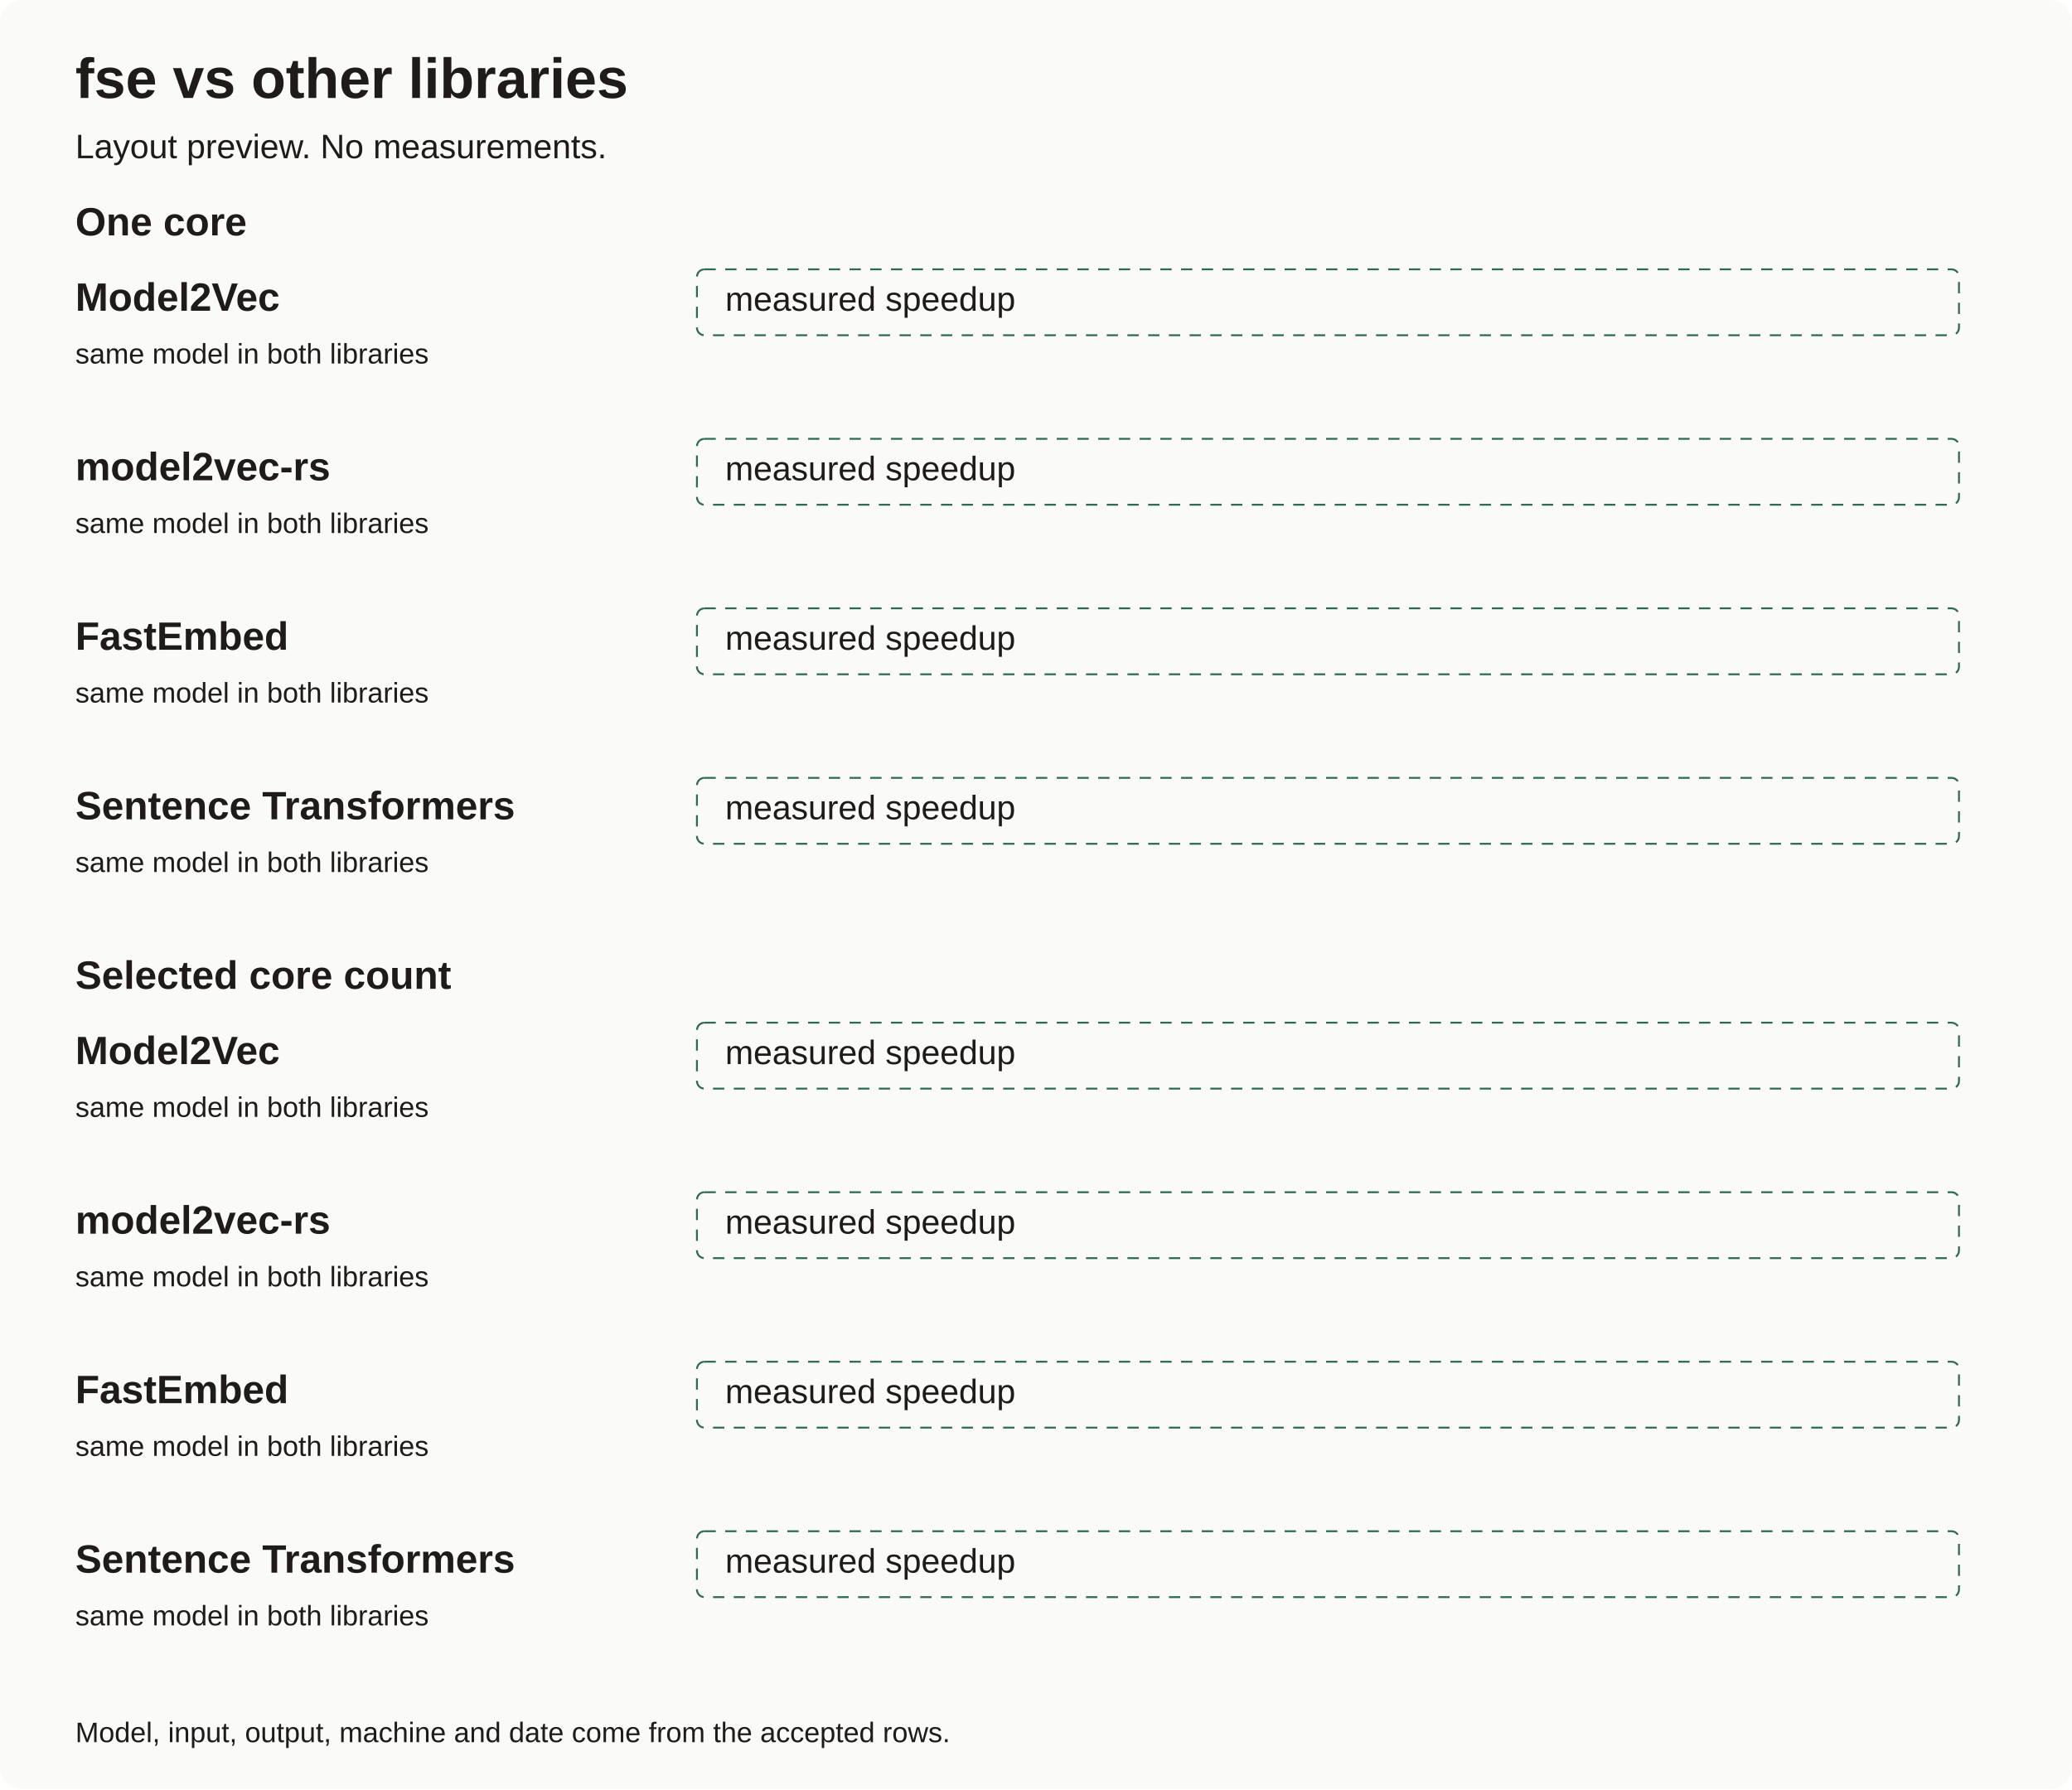
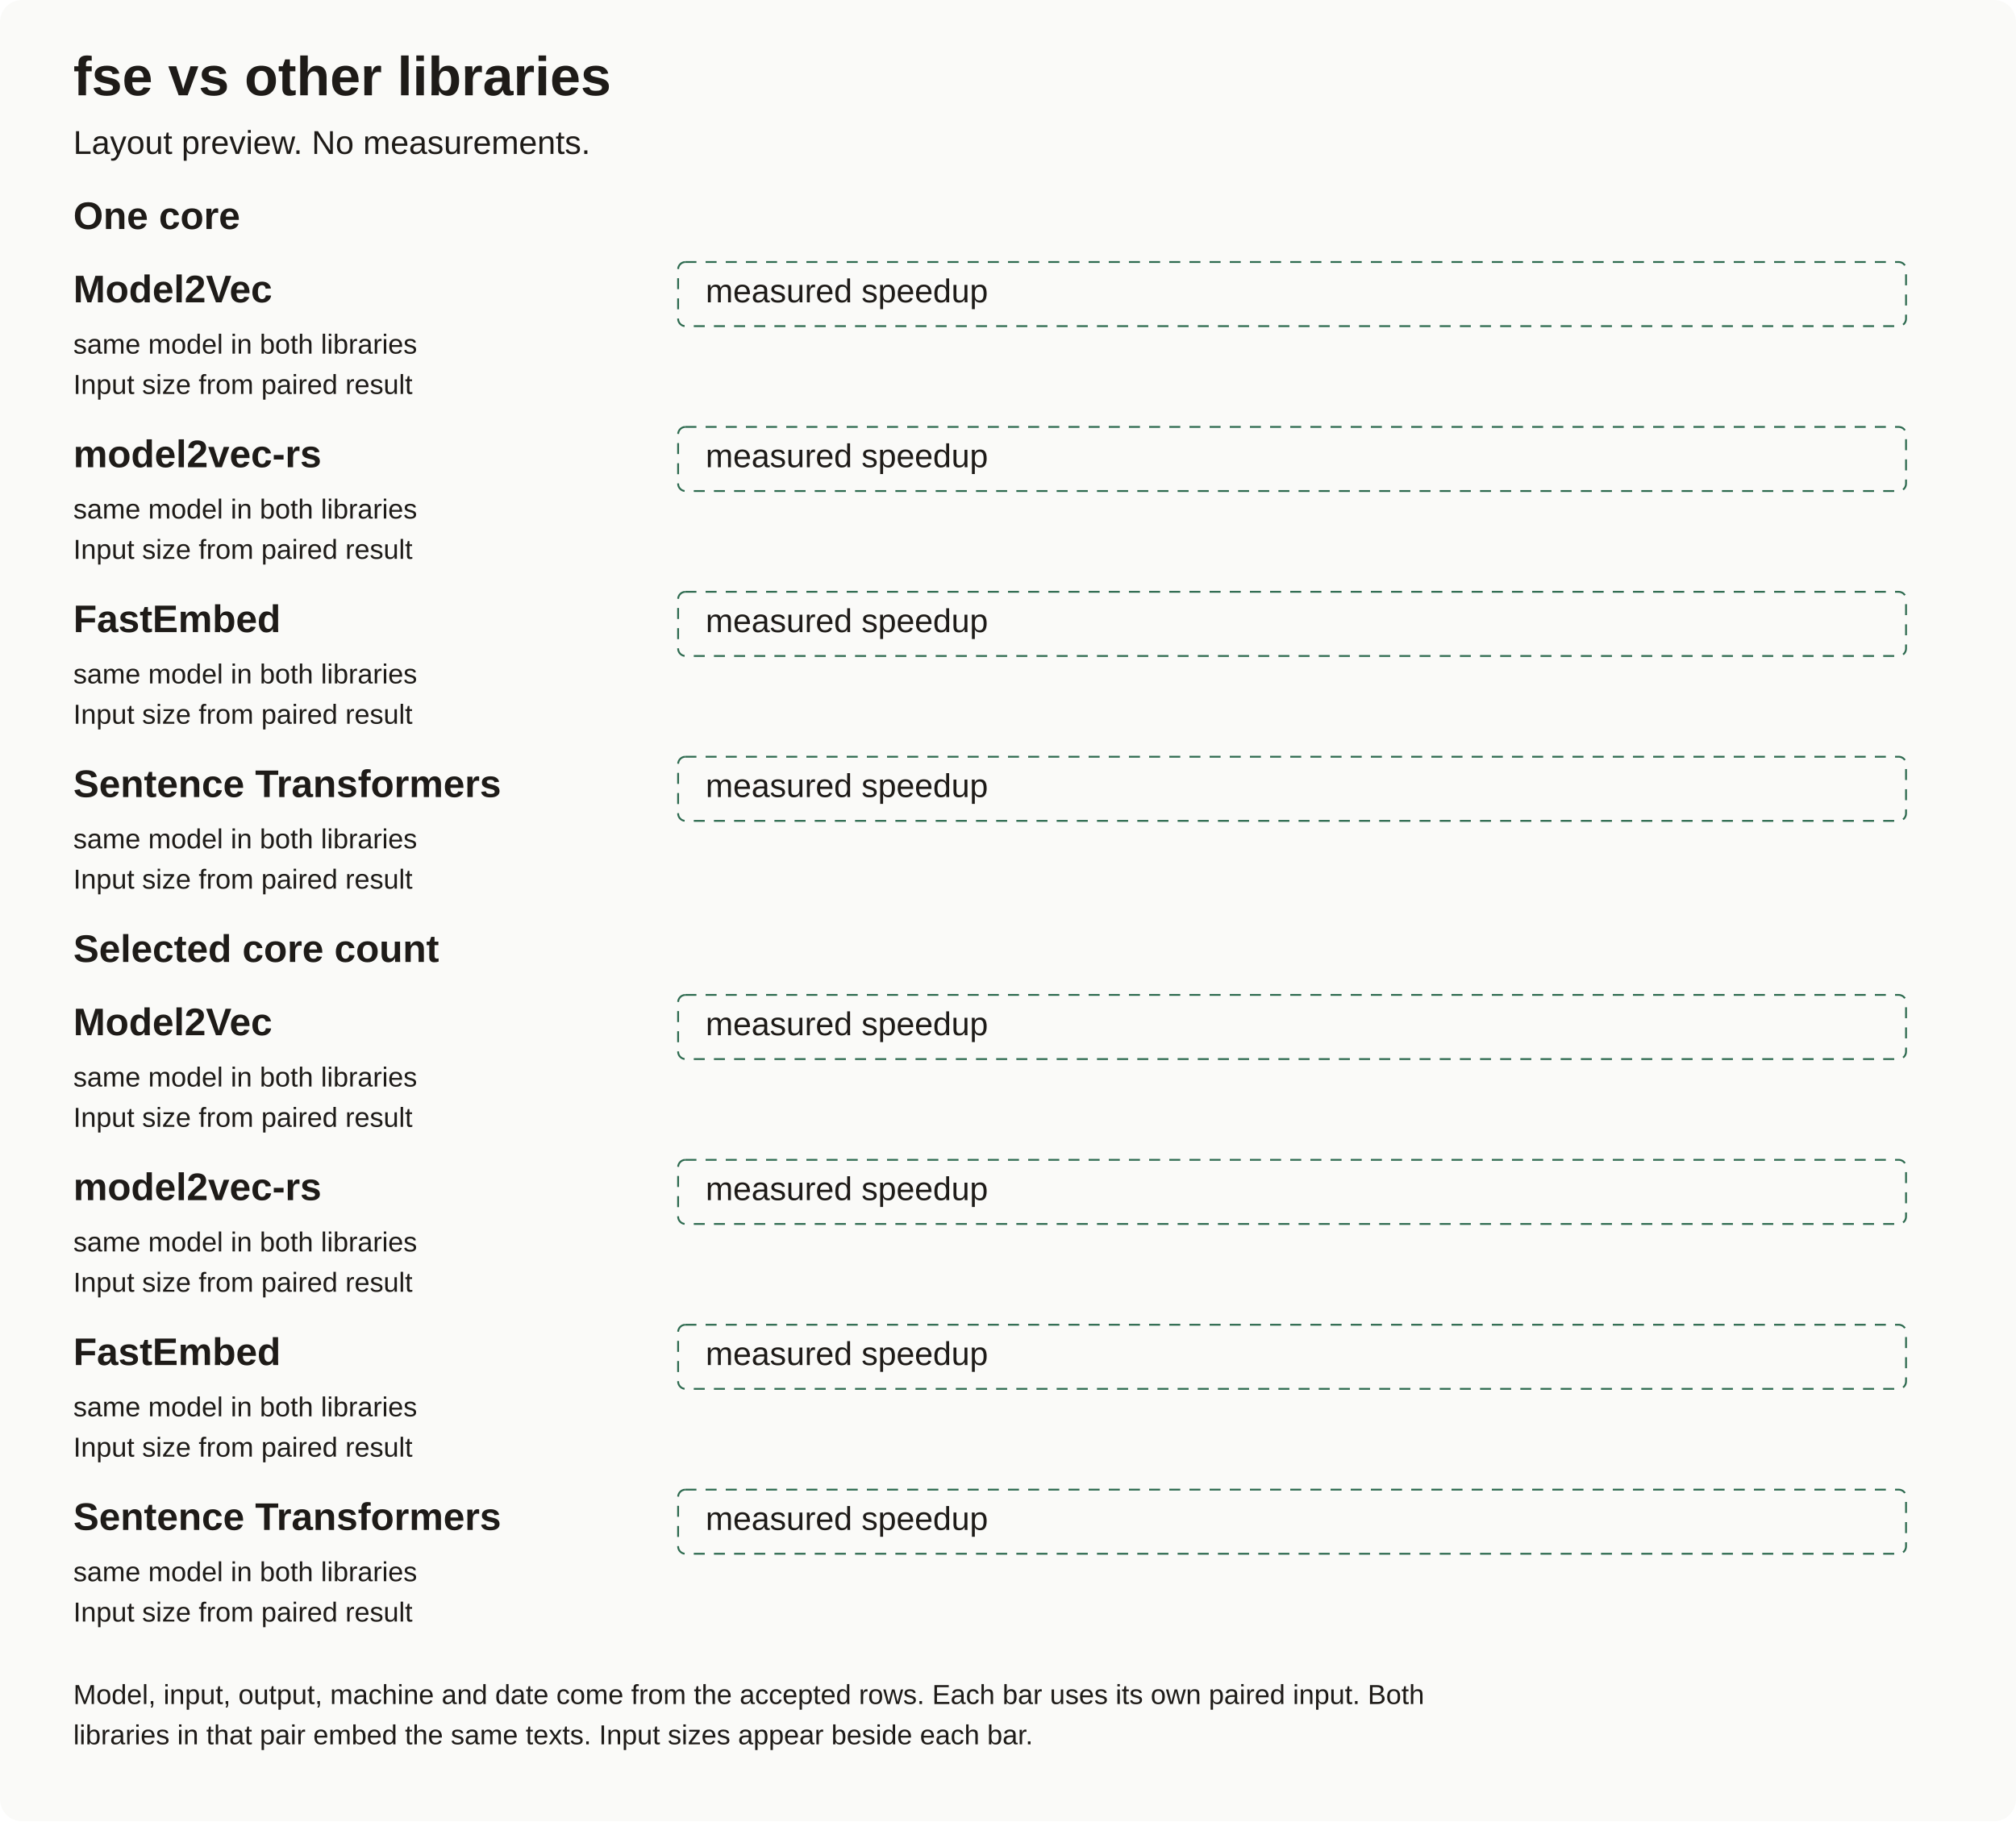
- <svg xmlns="http://www.w3.org/2000/svg" width="1100" height="950" viewBox="0 0 1100 950" role="img" aria-labelledby="title desc">
-   <rect width="1100" height="950" rx="12" fill="#FAFAF8" />
+ <svg xmlns="http://www.w3.org/2000/svg" width="1100" height="994" viewBox="0 0 1100 994" role="img" aria-labelledby="title desc">
+   <rect width="1100" height="994" rx="12" fill="#FAFAF8" />
  <g font-family="Geist, Arial, sans-serif">
    <text x="40" y="52" font-size="30" font-weight="700" fill="#1E1B18">fse vs other libraries</text>
    <text x="40" y="84" font-size="18" font-weight="400" fill="#1E1B18">Layout preview. No measurements.</text>
    <text x="40" y="125" font-size="21" font-weight="700" fill="#1E1B18">One core</text>
    <text x="40" y="165" font-size="21" font-weight="700" fill="#1E1B18">Model2Vec</text>
    <text x="40" y="193" font-size="15" font-weight="400" fill="#1E1B18">same model in both libraries</text>
+     <text x="40" y="215" font-size="15" font-weight="400" fill="#1E1B18">Input size from paired result</text>
    <rect x="370" y="143" width="670" height="35" rx="4" fill="none" stroke="#2D6A4F" stroke-dasharray="6 5" />
    <text x="385" y="165" font-size="18" font-weight="400" fill="#1E1B18">measured speedup</text>
    <text x="40" y="255" font-size="21" font-weight="700" fill="#1E1B18">model2vec-rs</text>
    <text x="40" y="283" font-size="15" font-weight="400" fill="#1E1B18">same model in both libraries</text>
+     <text x="40" y="305" font-size="15" font-weight="400" fill="#1E1B18">Input size from paired result</text>
    <rect x="370" y="233" width="670" height="35" rx="4" fill="none" stroke="#2D6A4F" stroke-dasharray="6 5" />
    <text x="385" y="255" font-size="18" font-weight="400" fill="#1E1B18">measured speedup</text>
    <text x="40" y="345" font-size="21" font-weight="700" fill="#1E1B18">FastEmbed</text>
    <text x="40" y="373" font-size="15" font-weight="400" fill="#1E1B18">same model in both libraries</text>
+     <text x="40" y="395" font-size="15" font-weight="400" fill="#1E1B18">Input size from paired result</text>
    <rect x="370" y="323" width="670" height="35" rx="4" fill="none" stroke="#2D6A4F" stroke-dasharray="6 5" />
    <text x="385" y="345" font-size="18" font-weight="400" fill="#1E1B18">measured speedup</text>
    <text x="40" y="435" font-size="21" font-weight="700" fill="#1E1B18">Sentence Transformers</text>
    <text x="40" y="463" font-size="15" font-weight="400" fill="#1E1B18">same model in both libraries</text>
+     <text x="40" y="485" font-size="15" font-weight="400" fill="#1E1B18">Input size from paired result</text>
    <rect x="370" y="413" width="670" height="35" rx="4" fill="none" stroke="#2D6A4F" stroke-dasharray="6 5" />
    <text x="385" y="435" font-size="18" font-weight="400" fill="#1E1B18">measured speedup</text>
    <text x="40" y="525" font-size="21" font-weight="700" fill="#1E1B18">Selected core count</text>
    <text x="40" y="565" font-size="21" font-weight="700" fill="#1E1B18">Model2Vec</text>
    <text x="40" y="593" font-size="15" font-weight="400" fill="#1E1B18">same model in both libraries</text>
+     <text x="40" y="615" font-size="15" font-weight="400" fill="#1E1B18">Input size from paired result</text>
    <rect x="370" y="543" width="670" height="35" rx="4" fill="none" stroke="#2D6A4F" stroke-dasharray="6 5" />
    <text x="385" y="565" font-size="18" font-weight="400" fill="#1E1B18">measured speedup</text>
    <text x="40" y="655" font-size="21" font-weight="700" fill="#1E1B18">model2vec-rs</text>
    <text x="40" y="683" font-size="15" font-weight="400" fill="#1E1B18">same model in both libraries</text>
+     <text x="40" y="705" font-size="15" font-weight="400" fill="#1E1B18">Input size from paired result</text>
    <rect x="370" y="633" width="670" height="35" rx="4" fill="none" stroke="#2D6A4F" stroke-dasharray="6 5" />
    <text x="385" y="655" font-size="18" font-weight="400" fill="#1E1B18">measured speedup</text>
    <text x="40" y="745" font-size="21" font-weight="700" fill="#1E1B18">FastEmbed</text>
    <text x="40" y="773" font-size="15" font-weight="400" fill="#1E1B18">same model in both libraries</text>
+     <text x="40" y="795" font-size="15" font-weight="400" fill="#1E1B18">Input size from paired result</text>
    <rect x="370" y="723" width="670" height="35" rx="4" fill="none" stroke="#2D6A4F" stroke-dasharray="6 5" />
    <text x="385" y="745" font-size="18" font-weight="400" fill="#1E1B18">measured speedup</text>
    <text x="40" y="835" font-size="21" font-weight="700" fill="#1E1B18">Sentence Transformers</text>
    <text x="40" y="863" font-size="15" font-weight="400" fill="#1E1B18">same model in both libraries</text>
+     <text x="40" y="885" font-size="15" font-weight="400" fill="#1E1B18">Input size from paired result</text>
    <rect x="370" y="813" width="670" height="35" rx="4" fill="none" stroke="#2D6A4F" stroke-dasharray="6 5" />
    <text x="385" y="835" font-size="18" font-weight="400" fill="#1E1B18">measured speedup</text>
-     <text x="40" y="925" font-size="15" font-weight="400" fill="#1E1B18">Model, input, output, machine and date come from the accepted rows.</text>
+     <text x="40" y="930" font-size="15" font-weight="400" fill="#1E1B18">Model, input, output, machine and date come from the accepted rows. Each bar uses its own paired input. Both</text>
+     <text x="40" y="952" font-size="15" font-weight="400" fill="#1E1B18">libraries in that pair embed the same texts. Input sizes appear beside each bar.</text>
  </g>
</svg>
